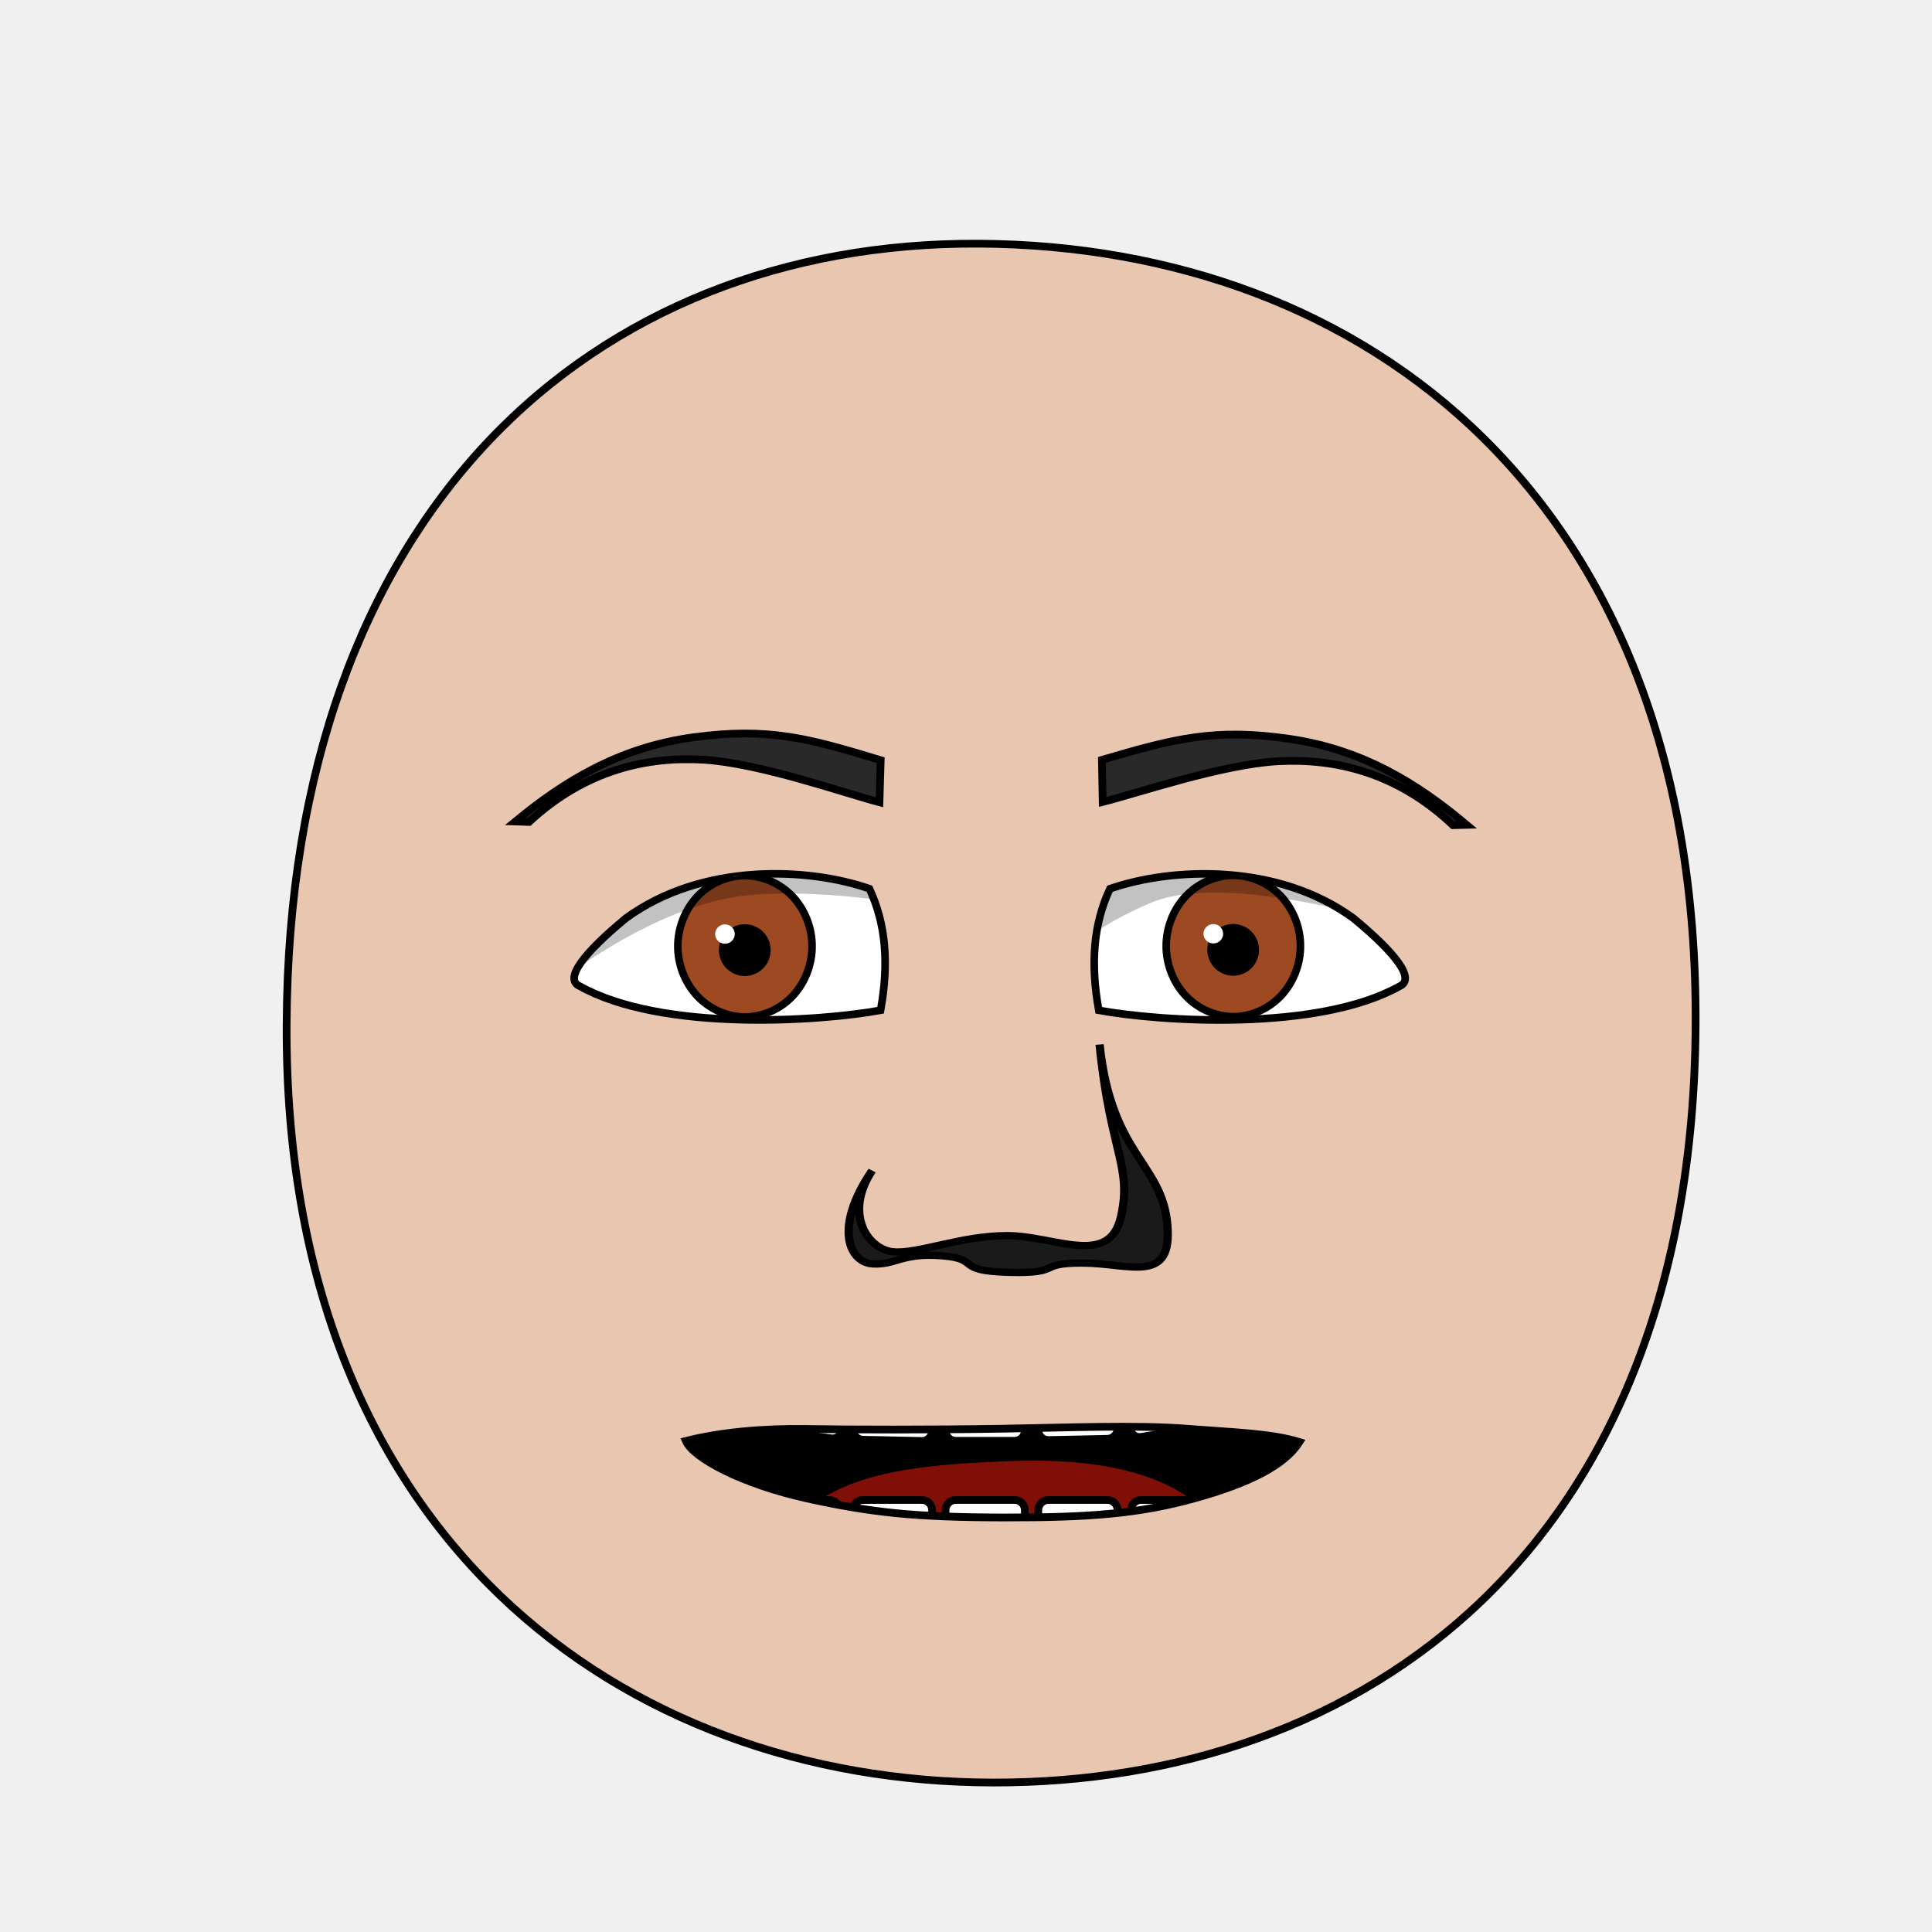
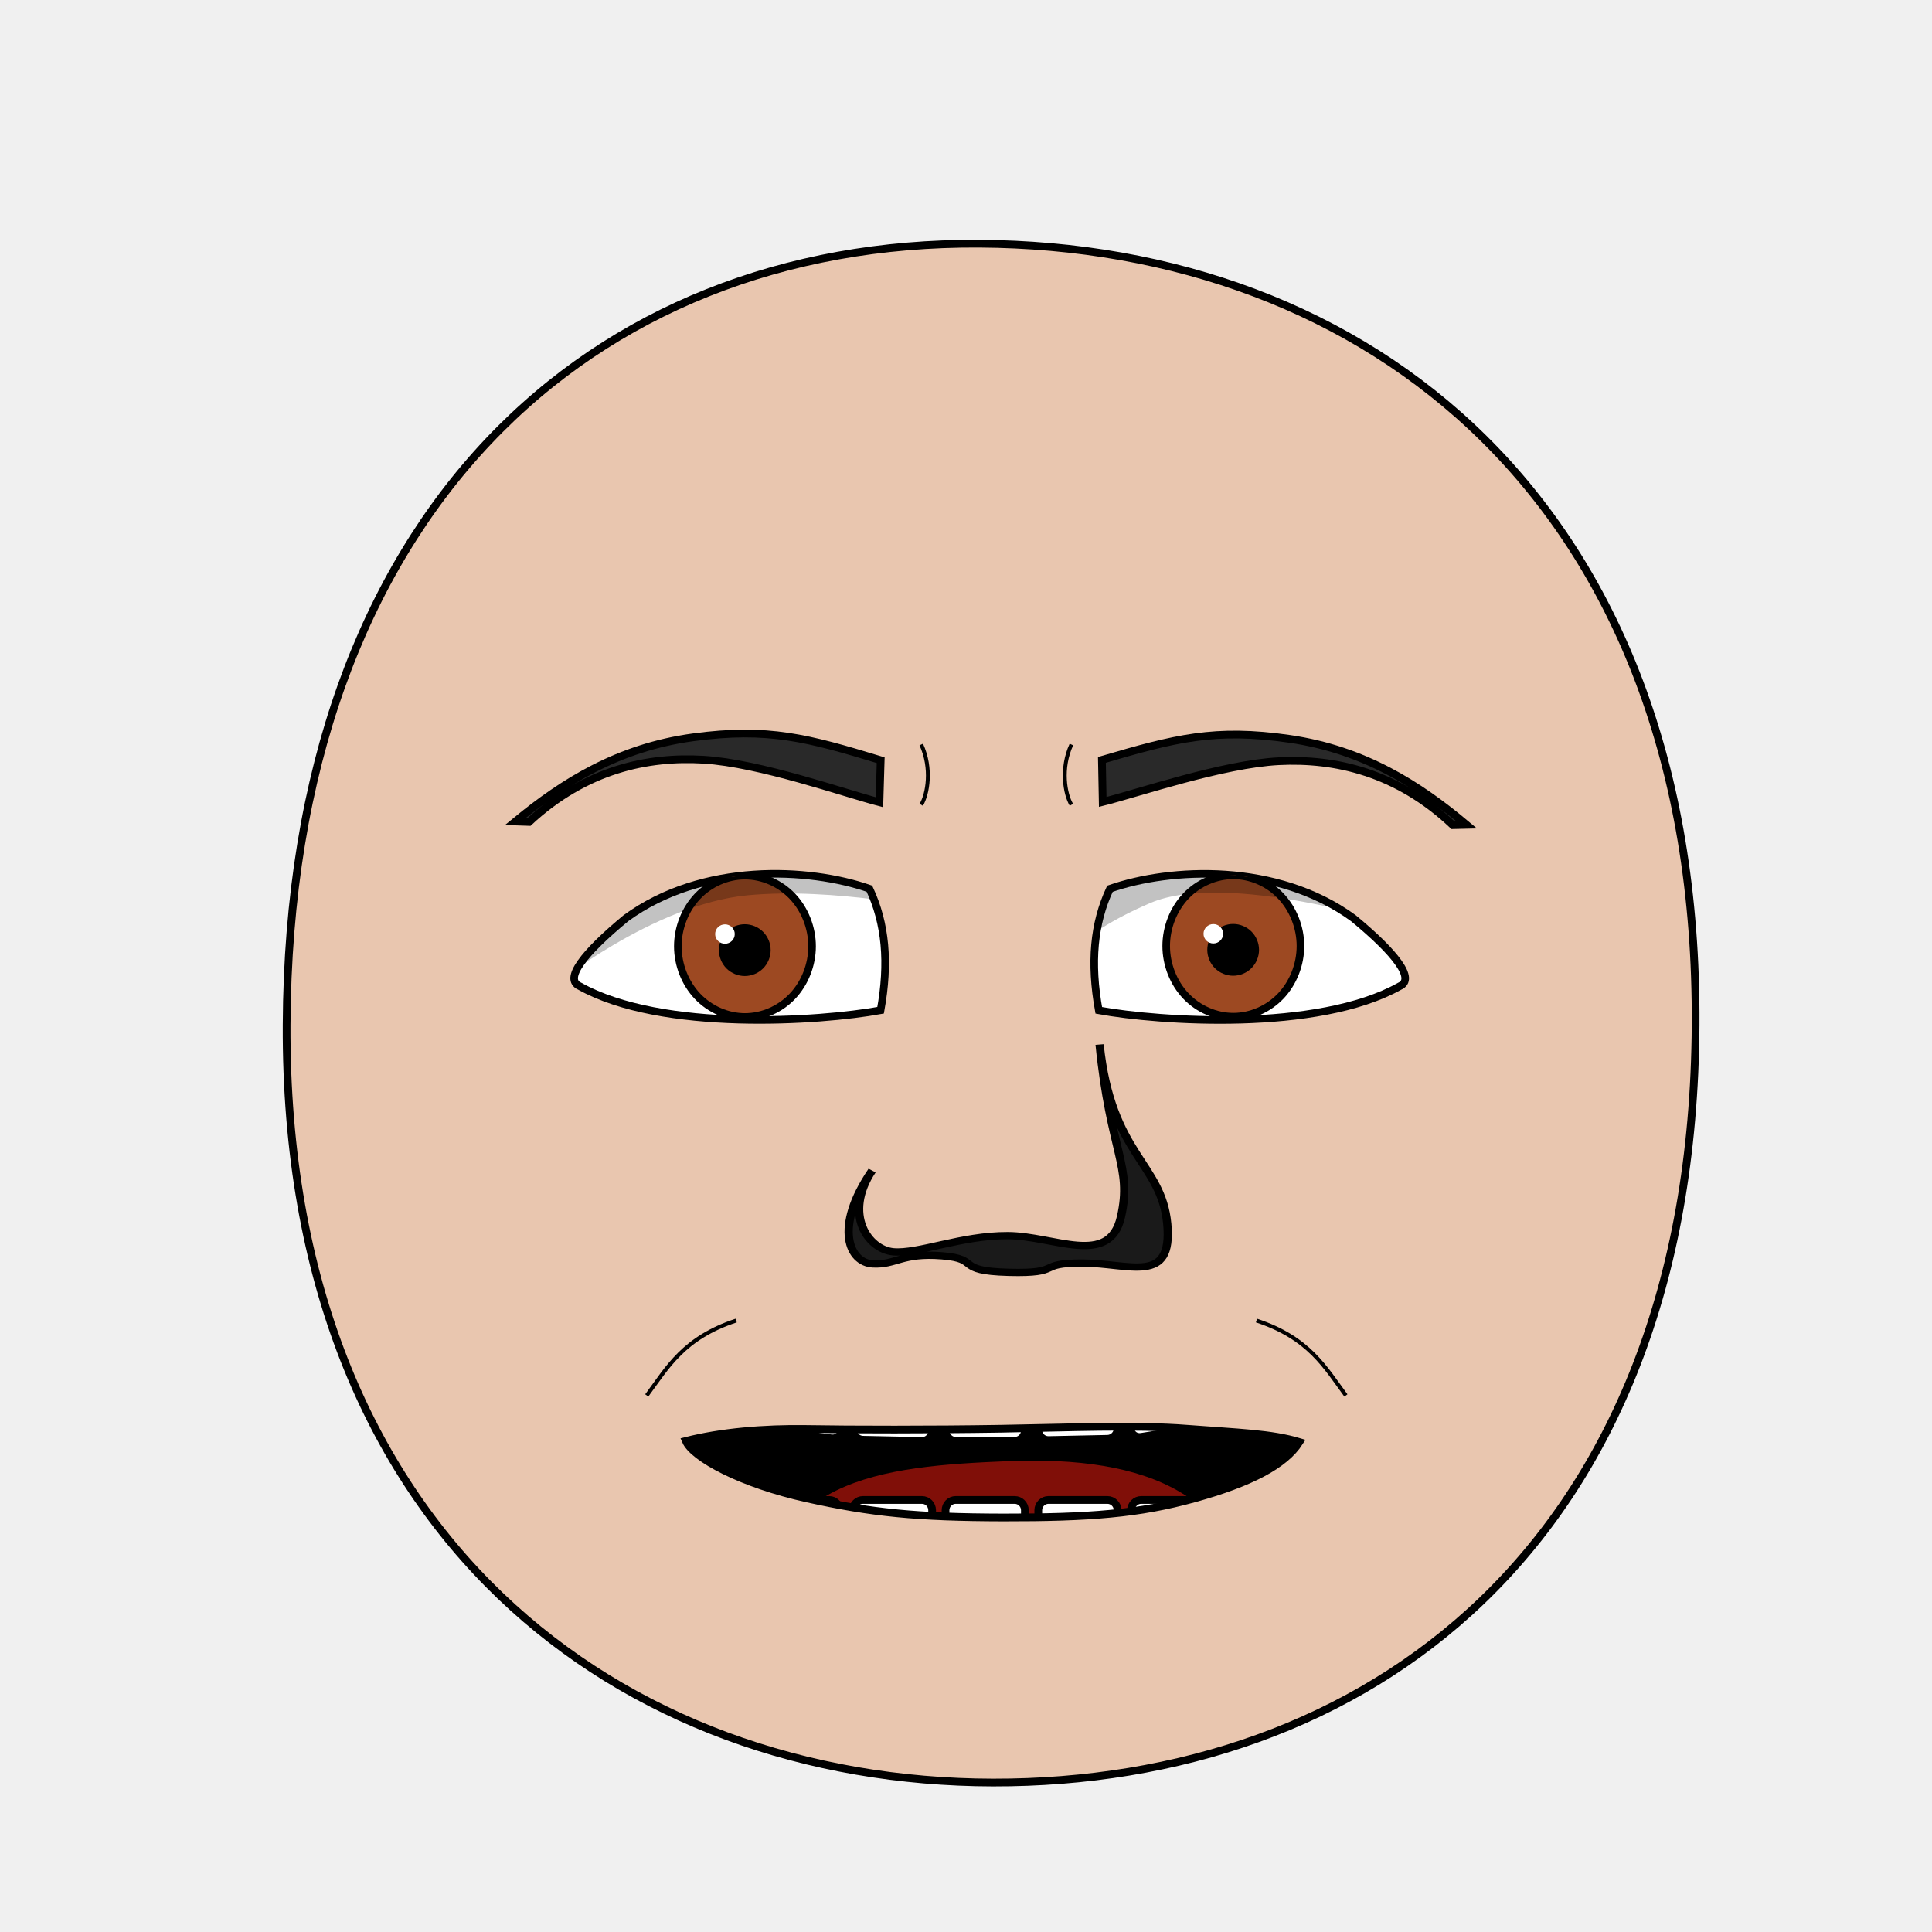
<svg xmlns="http://www.w3.org/2000/svg" xmlns:xlink="http://www.w3.org/1999/xlink" version="1.1" viewBox="0 0 250 250" id="emoticon-front-view" width="100%" height="100%">
  <defs id="defs4">
    <linearGradient id="linearGradient5745">
      <stop style="stop-color:#f4dc15;stop-opacity:1" id="stop5747" offset="0" />
      <stop style="stop-color:#e1430a;stop-opacity:1" id="stop5749" offset="1" />
    </linearGradient>
    <linearGradient id="linearGradient2823">
      <stop style="stop-color:#000000;stop-opacity:1" id="stop2825" offset="0" />
      <stop style="stop-color:#5d52c8;stop-opacity:1" id="stop2827" offset="1" />
    </linearGradient>
    <clipPath id="clipPath2967">
-       <use transform="translate(-57.14,-22.86)" id="use2969" x="0" y="0" width="1" height="1" xlink:href="#path3622" />
+       <use transform="translate(-57.14,-22.86)" id="use2969" x="0" y="0" width="1" height="1" xlink:href="#path3622">
+ </use>
    </clipPath>
    <clipPath id="clipPath4022">
-       <use transform="matrix(-1,0,0,1,915.87,-3.77)" id="use5959" x="0" y="0" width="250" height="250" xlink:href="#path3622" />
+       <use transform="matrix(-1,0,0,1,915.87,-3.77)" id="use5959" x="0" y="0" width="250" height="250" xlink:href="#path3622">
+ </use>
    </clipPath>
-     <radialGradient cx="-15.372" cy="2.705" r="1" fx="-15.372" fy="2.705" id="radialGradient5694" xlink:href="#linearGradient5745" gradientUnits="userSpaceOnUse" gradientTransform="matrix(98.09029,121.5278,-104.4591,83.94095,1881.611,1722.677)" spreadMethod="pad" />
-     <linearGradient x1="107.143" y1="488.076" x2="138.571" y2="606.466" id="irisGradient" xlink:href="#linearGradient2823" gradientUnits="userSpaceOnUse" gradientTransform="translate(37.46307,-25.35117)" />
+     <radialGradient cx="-15.372" cy="2.705" r="1" fx="-15.372" fy="2.705" id="radialGradient5694" xlink:href="#linearGradient5745" gradientUnits="userSpaceOnUse" gradientTransform="matrix(98.09029,121.5278,-104.4591,83.94095,1881.611,1722.677)" spreadMethod="pad">
+ </radialGradient>
+     <linearGradient x1="107.143" y1="488.076" x2="138.571" y2="606.466" id="irisGradient" xlink:href="#linearGradient2823" gradientUnits="userSpaceOnUse" gradientTransform="translate(37.46307,-25.35117)">
+ </linearGradient>
    <clipPath id="clipPath-mouth" clipPathUnits="userSpaceOnUse">
      <use height="250" width="250" id="use-mouth-outline" xlink:href="#mouth-outline" y="0" x="0" />
    </clipPath>
  </defs>
  <g id="head">
-     <path style="fill:#e9c6af;stroke:#000000;stroke-width:1;stroke-opacity:1" d="M 128.48,230.66 C 176.27,230.75 219.01,200.57 219.41,132.64 219.80,64.72 176.76,31.81 126.68,31.53 76.60,31.24 37.38,66.28 37.09,132.64 36.80,199.01 80.69,230.57 128.48,230.66 Z" id="path164" />
+     <path style="fill:#e9c6af;stroke:#000000;stroke-width:1;stroke-opacity:1" d="M 128.48,230.66 C 176.27,230.75 219.01,200.57 219.41,132.64 219.80,64.72 176.76,31.81 126.68,31.53 76.60,31.24 37.38,66.28 37.09,132.64 36.80,199.01 80.69,230.57 128.48,230.66 Z" id="path164">
+ </path>
  </g>
  <g transform="matrix(0.16,0,0,0.16,63.08,35.69)" style="stroke-width:4.36;stroke-miterlimit:4;stroke-dasharray:none" id="left-eye">
-     <path d="M 308.90,495.69 C 322.05,523.80 324.88,555.58 317.93,593.98 268.81,602.98 141.10,611.68 74.55,574.48 61.65,568.80 77.57,547.93 112.02,519.49 174.12,474.21 259.87,478.61 308.90,495.69 Z" style="fill:#ffffff;stroke:#000000;stroke-width:6.14;stroke-miterlimit:4;stroke-opacity:1;stroke-dasharray:none" id="path3622" />
+     <path d="M 308.90,495.69 C 322.05,523.80 324.88,555.58 317.93,593.98 268.81,602.98 141.10,611.68 74.55,574.48 61.65,568.80 77.57,547.93 112.02,519.49 174.12,474.21 259.87,478.61 308.90,495.69 Z" style="fill:#ffffff;stroke:#000000;stroke-width:6.14;stroke-miterlimit:4;stroke-opacity:1;stroke-dasharray:none" id="path3622">
+ </path>
    <g transform="translate(57.14,22.86)" style="stroke-width:4.36;stroke-miterlimit:4;stroke-dasharray:none" clip-path="url(#clipPath2967)" id="lens">
      <g id="g4403">
-         <path style="fill:#9d4922;fill-opacity:1;stroke:#000000;stroke-width:6.14;stroke-miterlimit:4;stroke-opacity:1;stroke-dasharray:none" d="M 205.38,519.39 C 205.38,534.35 199.53,549.21 189.48,559.79 179.43,570.37 165.31,576.53 151.09,576.53 136.88,576.53 122.76,570.37 112.71,559.79 102.66,549.21 96.80,534.35 96.80,519.39 96.80,504.43 102.66,489.56 112.71,478.98 122.76,468.40 136.88,462.24 151.09,462.24 165.31,462.24 179.43,468.40 189.48,478.98 199.53,489.56 205.38,504.43 205.38,519.39 Z" id="iris" />
-         <path d="M 168.81,522.49 C 168.81,527.16 166.89,531.81 163.58,535.12 160.27,538.43 155.63,540.35 150.95,540.35 146.27,540.35 141.63,538.43 138.32,535.12 135.02,531.81 133.09,527.16 133.09,522.49 133.09,517.81 135.02,513.16 138.32,509.85 141.63,506.55 146.27,504.62 150.95,504.62 155.63,504.62 160.27,506.55 163.58,509.85 166.89,513.16 168.81,517.81 168.81,522.49 Z" style="fill:#000000;fill-opacity:1;stroke:#000000;stroke-width:6.14;stroke-miterlimit:4;stroke-opacity:1;stroke-dasharray:none" id="pupil" />
-         <path d="M 142.85,509.49 C 142.85,513.82 139.30,517.33 134.92,517.33 130.54,517.33 126.98,513.82 126.98,509.49 126.98,505.16 130.54,501.65 134.92,501.65 139.30,501.65 142.85,505.16 142.85,509.49 Z" style="fill:#ffffff;fill-opacity:1;stroke:none" id="glare" />
+         <path style="fill:#9d4922;fill-opacity:1;stroke:#000000;stroke-width:6.14;stroke-miterlimit:4;stroke-opacity:1;stroke-dasharray:none" d="M 205.38,519.39 C 205.38,534.35 199.53,549.21 189.48,559.79 179.43,570.37 165.31,576.53 151.09,576.53 136.88,576.53 122.76,570.37 112.71,559.79 102.66,549.21 96.80,534.35 96.80,519.39 96.80,504.43 102.66,489.56 112.71,478.98 122.76,468.40 136.88,462.24 151.09,462.24 165.31,462.24 179.43,468.40 189.48,478.98 199.53,489.56 205.38,504.43 205.38,519.39 Z" id="iris">
+ </path>
+         <path d="M 168.81,522.49 C 168.81,527.16 166.89,531.81 163.58,535.12 160.27,538.43 155.63,540.35 150.95,540.35 146.27,540.35 141.63,538.43 138.32,535.12 135.02,531.81 133.09,527.16 133.09,522.49 133.09,517.81 135.02,513.16 138.32,509.85 141.63,506.55 146.27,504.62 150.95,504.62 155.63,504.62 160.27,506.55 163.58,509.85 166.89,513.16 168.81,517.81 168.81,522.49 Z" style="fill:#000000;fill-opacity:1;stroke:#000000;stroke-width:6.14;stroke-miterlimit:4;stroke-opacity:1;stroke-dasharray:none" id="pupil">
+ </path>
+         <path d="M 142.85,509.49 C 142.85,513.82 139.30,517.33 134.92,517.33 130.54,517.33 126.98,513.82 126.98,509.49 126.98,505.16 130.54,501.65 134.92,501.65 139.30,501.65 142.85,505.16 142.85,509.49 Z" style="fill:#ffffff;fill-opacity:1;stroke:none" id="glare">
+ </path>
      </g>
-       <path style="opacity:0.24;fill:#000000;stroke:#000000;stroke-width:1px;stroke-linecap:butt;stroke-linejoin:miter;stroke-opacity:1" d="M -5.86,552.10 -11.18,407.57 305.31,412.27 307.22,489.40 C 307.22,489.40 222.90,470.97 153.10,477.65 76.47,484.99 -5.86,552.10 -5.86,552.10 Z" id="left-lid-shadow" />
+       <path style="opacity:0.24;fill:#000000;stroke:#000000;stroke-width:1px;stroke-linecap:butt;stroke-linejoin:miter;stroke-opacity:1" d="M -5.86,552.10 -11.18,407.57 305.31,412.27 307.22,489.40 C 307.22,489.40 222.90,470.97 153.10,477.65 76.47,484.99 -5.86,552.10 -5.86,552.10 Z" id="left-lid-shadow">
+ </path>
    </g>
  </g>
  <g transform="matrix(0.16,0,0,0.16,46.51,36.30)" style="stroke-width:4.36;stroke-miterlimit:4;stroke-dasharray:none" id="right-eye">
-     <use transform="matrix(-1,0,0,1,915.87,-3.77)" id="use3959" x="0" y="0" width="250" height="250" xlink:href="#path3622" />
+     <use transform="matrix(-1,0,0,1,915.87,-3.77)" id="use3959" x="0" y="0" width="250" height="250" xlink:href="#path3622">
+ </use>
    <g clip-path="url(#clipPath4022)" id="g4015">
-       <use transform="translate(555.67,18.82)" style="stroke-width:4.36;stroke-miterlimit:4;stroke-dasharray:none" id="right-lens" x="0" y="0" width="1" height="1" xlink:href="#g4403" />
-       <path style="opacity:0.24;fill:#000000;stroke:#000000;stroke-width:1px;stroke-linecap:butt;stroke-linejoin:miter;stroke-miterlimit:4;stroke-opacity:1;stroke-dasharray:none" d="M 544.62,581.57 506.18,515.68 710.91,412.76 841.14,520.94 C 841.14,520.94 701.45,476.36 639.41,502.98 577.38,529.61 558,557.56 544.62,581.57 Z" id="right-lid-shadow" />
+       <use transform="translate(555.67,18.82)" style="stroke-width:4.36;stroke-miterlimit:4;stroke-dasharray:none" id="right-lens" x="0" y="0" width="1" height="1" xlink:href="#g4403">
+ </use>
+       <path style="opacity:0.24;fill:#000000;stroke:#000000;stroke-width:1px;stroke-linecap:butt;stroke-linejoin:miter;stroke-miterlimit:4;stroke-opacity:1;stroke-dasharray:none" d="M 544.62,581.57 506.18,515.68 710.91,412.76 841.14,520.94 C 841.14,520.94 701.45,476.36 639.41,502.98 577.38,529.61 558,557.56 544.62,581.57 Z" id="right-lid-shadow">
+ </path>
    </g>
  </g>
-   <path d="M 113.96,98.37 113.80,103.81 C 109.25,102.62 98.31,98.75 91.07,98.31 83.83,97.87 75.79,99.56 68.46,106.36 L 66.69,106.30 C 72.87,101.21 80.02,96.72 89.70,95.41 99.38,94.10 104.54,95.50 113.96,98.37 Z" style="fill:#292929;fill-opacity:1;fill-rule:nonzero;stroke:#000000;stroke-width:1;stroke-miterlimit:4;stroke-opacity:1;stroke-dasharray:none" id="left-eye-brow" />
+   <path d="M 113.96,98.37 113.80,103.81 C 109.25,102.62 98.31,98.75 91.07,98.31 83.83,97.87 75.79,99.56 68.46,106.36 L 66.69,106.30 C 72.87,101.21 80.02,96.72 89.70,95.41 99.38,94.10 104.54,95.50 113.96,98.37 Z" style="fill:#292929;fill-opacity:1;fill-rule:nonzero;stroke:#000000;stroke-width:1;stroke-miterlimit:4;stroke-opacity:1;stroke-dasharray:none" id="left-eye-brow">
+ </path>
  <g style="stroke-width:1" transform="matrix(1.13,0,0,1,-17.27,2.11)" id="nose">
-     <path style="fill:#1a1a1a;stroke:#000000;stroke-width:0.94;stroke-miterlimit:4;stroke-dasharray:none" d="M 115.15,149.36 C 111.84,155.01 114.69,159.56 117.56,159.87 120.43,160.17 125.39,157.75 130.68,157.78 135.98,157.80 142.34,161.90 143.65,155.34 144.96,148.78 142.44,147.05 141.20,133.05 142.53,147.38 148.29,148.31 148.95,156.26 149.60,164.21 144.68,161.35 139.25,161.33 133.81,161.31 137.15,162.72 130.79,162.53 124.44,162.34 127.74,160.80 123.15,160.39 118.57,159.97 117.86,161.60 115.23,161.44 112.60,161.29 110.65,156.83 115.15,149.36 Z" id="nose-outline" />
+     <path style="fill:#1a1a1a;stroke:#000000;stroke-width:0.94;stroke-miterlimit:4;stroke-dasharray:none" d="M 115.15,149.36 C 111.84,155.01 114.69,159.56 117.56,159.87 120.43,160.17 125.39,157.75 130.68,157.78 135.98,157.80 142.34,161.90 143.65,155.34 144.96,148.78 142.44,147.05 141.20,133.05 142.53,147.38 148.29,148.31 148.95,156.26 149.60,164.21 144.68,161.35 139.25,161.33 133.81,161.31 137.15,162.72 130.79,162.53 124.44,162.34 127.74,160.80 123.15,160.39 118.57,159.97 117.86,161.60 115.23,161.44 112.60,161.29 110.65,156.83 115.15,149.36 Z" id="nose-outline">
+ </path>
  </g>
-   <use transform="matrix(-1,-0.01,-0.01,1,257.53,1.10)" id="right-eye-brow" x="0" y="0" width="250" height="250" xlink:href="#left-eye-brow" />
+   <use transform="matrix(-1,-0.01,-0.01,1,257.53,1.10)" id="right-eye-brow" x="0" y="0" width="250" height="250" xlink:href="#left-eye-brow">
+ </use>
  <g id="mouth">
    <g id="mouth-interior" clip-path="url(#clipPath-mouth)">
-       <rect style="fill:#000000;fill-opacity:1;stroke:none" y="159.934" x="68.16" height="66.556" width="119.944" id="mouth-background" />
-       <path d="M 98.34,211.42 C 98.01,191.12 114.23,189.74 130.46,189.07 148.01,188.36 161.92,193.11 161.92,211.42 140.73,211.42 119.54,211.42 98.34,211.42 Z" style="fill:#800f08;fill-opacity:1;stroke:none" id="tongue" />
+       <rect style="fill:#000000;fill-opacity:1;stroke:none" y="159.934" x="68.16" height="66.556" width="119.944" id="mouth-background">
+ </rect>
+       <path d="M 98.34,211.42 C 98.01,191.12 114.23,189.74 130.46,189.07 148.01,188.36 161.92,193.11 161.92,211.42 140.73,211.42 119.54,211.42 98.34,211.42 Z" style="fill:#800f08;fill-opacity:1;stroke:none" id="tongue">
+ </path>
      <g style="stroke:#000000;stroke-opacity:1" transform="translate(4,-1.01)" id="upper-teeth" morph="fix-children">
-         <rect style="fill:#ffffff;fill-opacity:1;stroke:#000000;stroke-width:1.004;stroke-opacity:1" id="tooth-02" width="10.356" height="15.123" x="95.524" y="158.195" ry="1.325" rx="1.336" transform="matrix(0.991225,0.1321854,0,1,0,0)" />
-         <rect style="fill:#ffffff;fill-opacity:1;stroke:#000000;stroke-width:1;stroke-opacity:1" rx="1.325" ry="1.325" y="169.934" x="106.375" height="15.123" width="10.267" id="tooth-03" transform="matrix(0.999781,0.02092668,0,1,0,0)" />
-         <rect style="fill:#ffffff;fill-opacity:1;stroke:#000000;stroke-opacity:1" id="tooth-04" width="10.265" height="15.123" x="118.352" y="172.327" ry="1.325" rx="1.325" />
-         <rect style="fill:#ffffff;fill-opacity:1;stroke:#000000;stroke-width:1;stroke-opacity:1" rx="1.325" ry="1.325" y="174.986" x="130.381" height="15.123" width="10.267" id="tooth-05" transform="matrix(0.999781,-0.02092669,0,1,0,0)" />
-         <rect style="fill:#ffffff;fill-opacity:1;stroke:#000000;stroke-width:1.006;stroke-opacity:1" id="tooth-06" width="10.394" height="15.123" x="144.054" y="194.646" ry="1.325" rx="1.341" transform="matrix(0.9876076,-0.1569434,0,1,0,0)" />
+         <rect style="fill:#ffffff;fill-opacity:1;stroke:#000000;stroke-width:1.004;stroke-opacity:1" id="tooth-02" width="10.356" height="15.123" x="95.524" y="158.195" ry="1.325" rx="1.336" transform="matrix(0.991225,0.1321854,0,1,0,0)">
+ </rect>
+         <rect style="fill:#ffffff;fill-opacity:1;stroke:#000000;stroke-width:1;stroke-opacity:1" rx="1.325" ry="1.325" y="169.934" x="106.375" height="15.123" width="10.267" id="tooth-03" transform="matrix(0.999781,0.02092668,0,1,0,0)">
+ </rect>
+         <rect style="fill:#ffffff;fill-opacity:1;stroke:#000000;stroke-opacity:1" id="tooth-04" width="10.265" height="15.123" x="118.352" y="172.327" ry="1.325" rx="1.325">
+ </rect>
+         <rect style="fill:#ffffff;fill-opacity:1;stroke:#000000;stroke-width:1;stroke-opacity:1" rx="1.325" ry="1.325" y="174.986" x="130.381" height="15.123" width="10.267" id="tooth-05" transform="matrix(0.999781,-0.02092669,0,1,0,0)">
+ </rect>
+         <rect style="fill:#ffffff;fill-opacity:1;stroke:#000000;stroke-width:1.006;stroke-opacity:1" id="tooth-06" width="10.394" height="15.123" x="144.054" y="194.646" ry="1.325" rx="1.341" transform="matrix(0.9876076,-0.1569434,0,1,0,0)">
+ </rect>
      </g>
      <g style="stroke:#000000;stroke-opacity:1" transform="translate(4,22)" id="lower-teeth">
-         <rect style="fill:#ffffff;fill-opacity:1;stroke:#000000;stroke-opacity:1" rx="1.325" ry="1.325" y="172.091" x="94.352" height="15.123" width="10.265" id="tooth-09" />
-         <rect style="fill:#ffffff;fill-opacity:1;stroke:#000000;stroke-opacity:1" id="tooth-10" width="10.265" height="15.123" x="106.352" y="172.091" ry="1.325" rx="1.325" />
-         <rect style="fill:#ffffff;fill-opacity:1;stroke:#000000;stroke-opacity:1" rx="1.325" ry="1.325" y="172.091" x="118.352" height="15.123" width="10.265" id="tooth-11" />
-         <rect style="fill:#ffffff;fill-opacity:1;stroke:#000000;stroke-opacity:1" id="tooth-12" width="10.265" height="15.123" x="130.352" y="172.091" ry="1.325" rx="1.325" />
-         <rect style="fill:#ffffff;fill-opacity:1;stroke:#000000;stroke-opacity:1" rx="1.325" ry="1.325" y="172.091" x="142.352" height="15.123" width="10.265" id="tooth-13" />
+         <rect style="fill:#ffffff;fill-opacity:1;stroke:#000000;stroke-opacity:1" rx="1.325" ry="1.325" y="172.091" x="94.352" height="15.123" width="10.265" id="tooth-09">
+ </rect>
+         <rect style="fill:#ffffff;fill-opacity:1;stroke:#000000;stroke-opacity:1" id="tooth-10" width="10.265" height="15.123" x="106.352" y="172.091" ry="1.325" rx="1.325">
+ </rect>
+         <rect style="fill:#ffffff;fill-opacity:1;stroke:#000000;stroke-opacity:1" rx="1.325" ry="1.325" y="172.091" x="118.352" height="15.123" width="10.265" id="tooth-11">
+ </rect>
+         <rect style="fill:#ffffff;fill-opacity:1;stroke:#000000;stroke-opacity:1" id="tooth-12" width="10.265" height="15.123" x="130.352" y="172.091" ry="1.325" rx="1.325">
+ </rect>
+         <rect style="fill:#ffffff;fill-opacity:1;stroke:#000000;stroke-opacity:1" rx="1.325" ry="1.325" y="172.091" x="142.352" height="15.123" width="10.265" id="tooth-13">
+ </rect>
      </g>
    </g>
-     <path d="M 168.15,186.60 C 166.23,189.60 161.70,191.91 154.55,193.89 147.40,195.87 141,196.38 129.80,196.36 118.60,196.34 112.80,195.75 104.40,193.89 96,192.03 89.69,188.66 88.75,186.46 93.25,185.32 98.75,184.82 104.40,184.91 110.05,185.01 120.76,185.02 129.44,184.88 138.11,184.74 146.95,184.36 153.60,184.88 160.25,185.39 164.48,185.49 168.15,186.60 Z" style="fill:none;stroke:#000000;stroke-width:1px;stroke-miterlimit:4;stroke-opacity:1" id="mouth-outline" />
+     <path d="M 168.15,186.60 C 166.23,189.60 161.70,191.91 154.55,193.89 147.40,195.87 141,196.38 129.80,196.36 118.60,196.34 112.80,195.75 104.40,193.89 96,192.03 89.69,188.66 88.75,186.46 93.25,185.32 98.75,184.82 104.40,184.91 110.05,185.01 120.76,185.02 129.44,184.88 138.11,184.74 146.95,184.36 153.60,184.88 160.25,185.39 164.48,185.49 168.15,186.60 Z" style="fill:none;stroke:#000000;stroke-width:1px;stroke-miterlimit:4;stroke-opacity:1" id="mouth-outline">
+ </path>
+   </g>
+   <g style="stroke-width:0.50;stroke-miterlimit:4;stroke-dasharray:none" id="wrinkles">
+     <path d="M 119.21,96.34 C 120.63,99.42 120.04,102.77 119.21,104.14" style="fill:none;stroke:#000000;stroke-width:0.50;stroke-linecap:butt;stroke-linejoin:miter;stroke-miterlimit:4;stroke-opacity:1;stroke-dasharray:none" id="wrinkle-left-brow">
+ </path>
+     <path d="M 83.69,180.57 C 86.37,176.95 88.45,173.13 95.26,170.88" style="fill:none;stroke:#000000;stroke-width:0.50;stroke-linecap:butt;stroke-linejoin:miter;stroke-opacity:1;stroke-miterlimit:4;stroke-dasharray:none" id="wrinkle-left-cheek">
+ </path>
+     <use transform="matrix(-1,0,0,1,257.85,0)" style="stroke-width:0.50;stroke-miterlimit:4;stroke-dasharray:none" height="250" width="250" id="wrinkle-right-brow" xlink:href="#wrinkle-left-brow" y="0" x="0">
+ </use>
+     <use transform="matrix(-1,0,0,1,257.85,0)" style="stroke-width:0.50;stroke-miterlimit:4;stroke-dasharray:none" height="250" width="250" id="wrinkle-right-cheek" xlink:href="#wrinkle-left-cheek" y="0" x="0">
+ </use>
  </g>
</svg>
